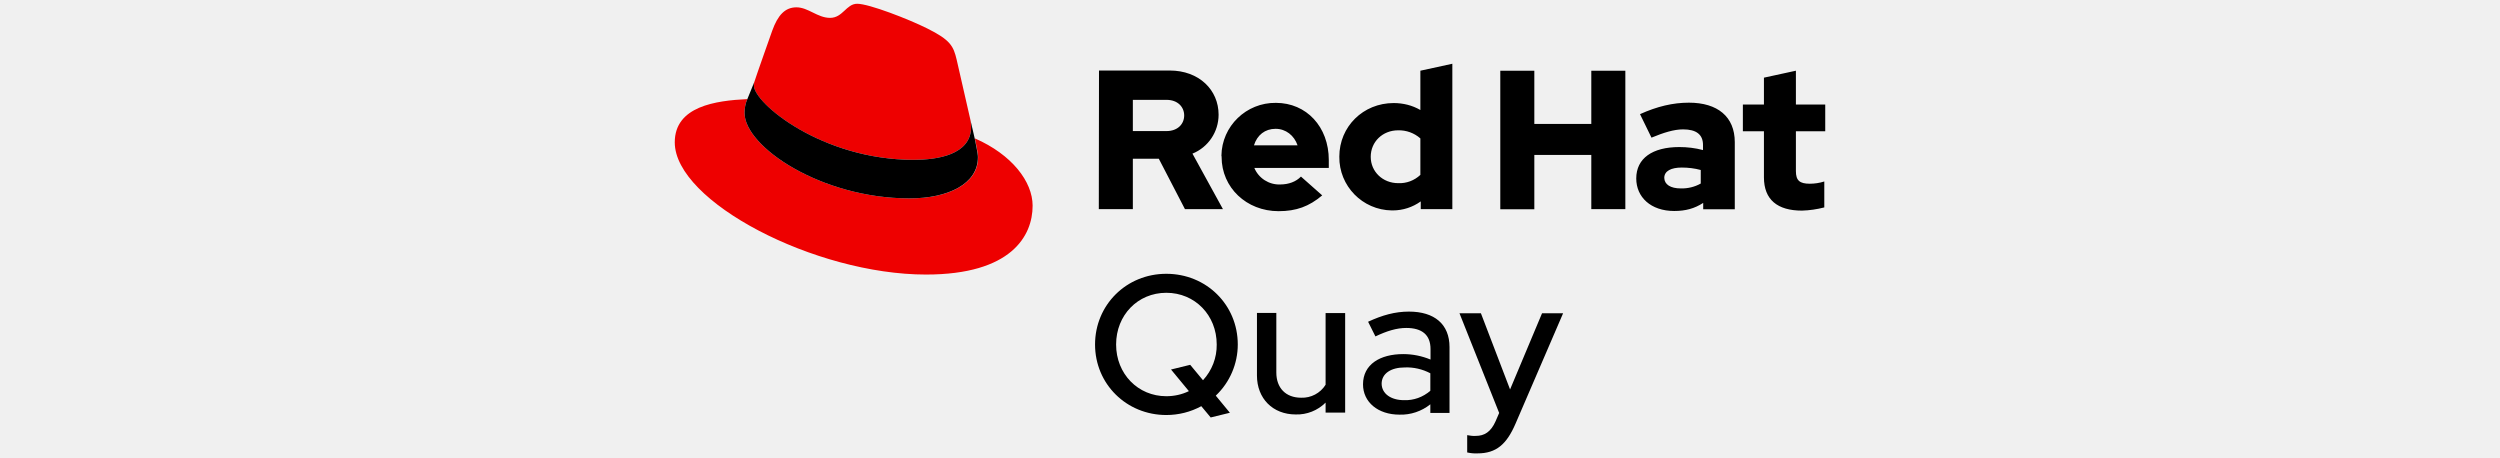
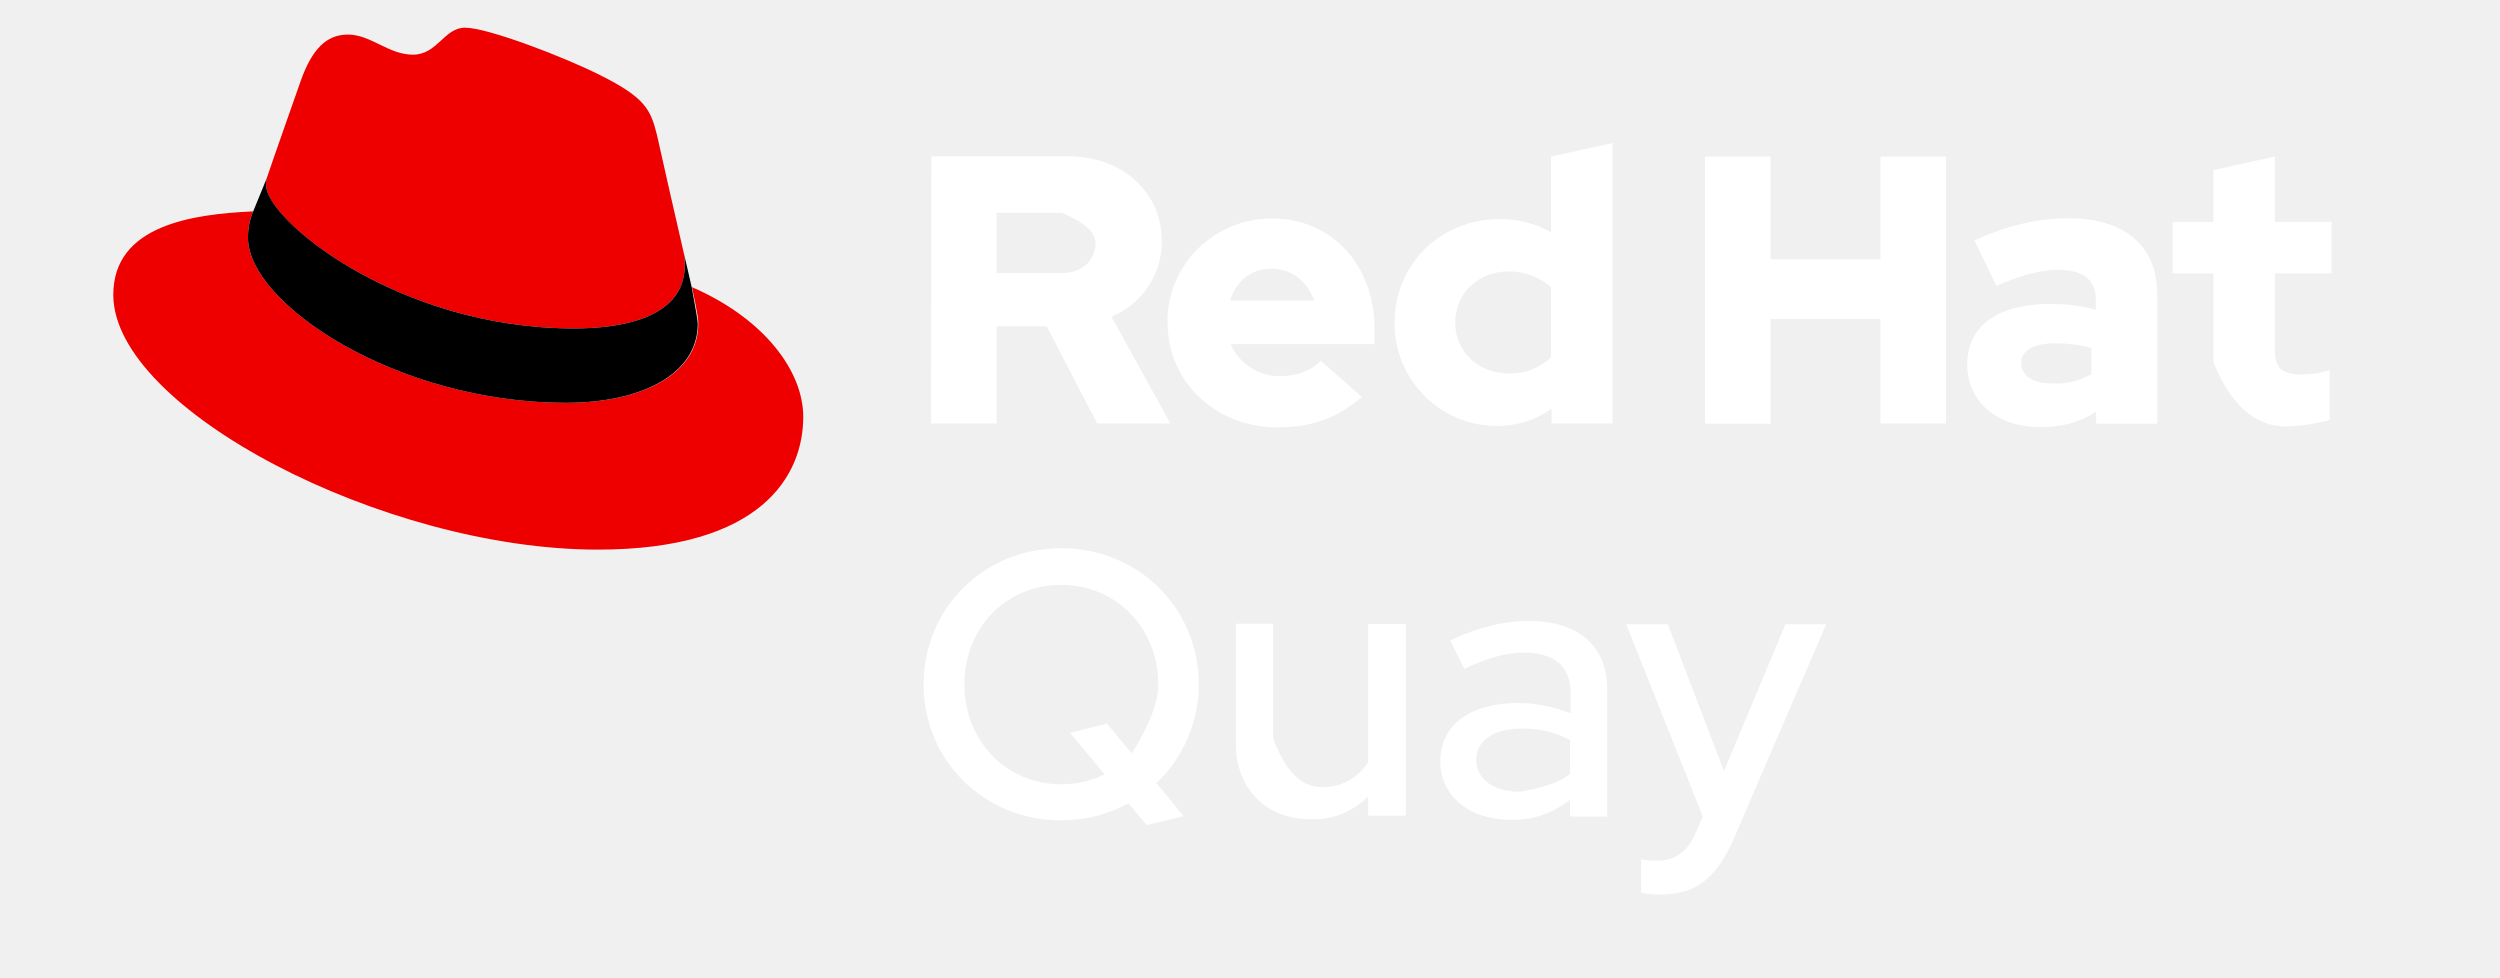
- <svg xmlns="http://www.w3.org/2000/svg" version="1.1" id="Logos" x="0px" y="0px" width="175px" height="32px" viewBox="0 0 615.8 243.1" style="enable-background:new 0 0 615.8 243.1;" xml:space="preserve">
-   <style type="text/css">
- 	.st0{fill:#EE0000;}
- </style>
-   <path d="M289.7,210.4l7.5,9.1L287,222l-5-6c-5.7,3.1-12.1,4.7-18.6,4.7c-21.2,0-37.9-16.5-37.9-37.5s16.6-37.6,37.9-37.6  s38,16.5,38,37.6C301.4,193.4,297.2,203.3,289.7,210.4z M282.9,202.2c4.8-5.2,7.4-12,7.3-19c0-15.6-11.6-27.5-26.8-27.5  s-26.7,11.9-26.7,27.5s11.6,27.5,26.7,27.5c4.2,0,8.3-0.9,12-2.7l-9.5-11.5l10.2-2.5L282.9,202.2z" />
-   <path d="M321.9,198.1c0,8.2,5,13.4,13.2,13.4c5.2,0.2,10.2-2.4,13-6.9v-38.1h10.4v52.9h-10.4v-5.3c-4.2,4.2-10,6.5-15.9,6.3  c-12.2,0-20.6-8.5-20.6-20.7v-33.3h10.3L321.9,198.1z" />
-   <path d="M368,204.4c0-10.6,9-16.1,21.4-16.1c5,0,9.9,1,14.5,2.9v-5.6c0-7.5-4.5-11.2-12.9-11.2c-5.1,0-10.3,1.6-16.4,4.5l-3.9-7.8  c7.5-3.5,14.4-5.4,21.7-5.4c13.6,0,21.6,6.7,21.6,18.9v35h-10.2V215c-4.6,3.7-10.5,5.7-16.4,5.5C375.9,220.5,368,213.8,368,204.4z   M389.8,212.8c5.1,0.2,10.1-1.6,14-5v-9.3c-4.2-2.2-8.9-3.3-13.6-3.1c-7.3,0-12.3,3.2-12.3,8.7C378,209.4,382.9,212.8,389.8,212.8  L389.8,212.8z" />
-   <path d="M440.4,219.6l-21.1-53h11.4l15.5,40.5l17-40.5h11.2l-25.3,58.7c-4.7,10.9-10.2,15.8-20.2,15.8c-1.9,0.1-3.7-0.1-5.5-0.5  v-9.2c1.5,0.3,3,0.5,4.6,0.4c4.5,0,8-2.1,10.5-7.8L440.4,219.6z" />
-   <path class="st0" d="M129,85c12.5,0,30.6-2.6,30.6-17.5c0-1.1-0.1-2.3-0.3-3.4l-7.4-32.4c-1.7-7.1-3.2-10.4-15.7-16.6  C126.4,10.2,105.3,2,99,2c-5.8,0-7.6,7.5-14.4,7.5c-6.7,0-11.6-5.6-17.9-5.6c-6,0-9.9,4.1-12.9,12.5c0,0-8.4,23.7-9.5,27.2  c-0.2,0.6-0.3,1.3-0.2,2C44,54.8,80.3,85,129,85 M161.6,73.6c1.7,8.2,1.7,9.1,1.7,10.1c0,14-15.7,21.8-36.4,21.8  C80,105.5,39.1,78.1,39.1,60c0-2.5,0.5-5,1.5-7.3C23.8,53.5,2,56.5,2,75.7C2,107.2,76.6,146,135.6,146c45.3,0,56.7-20.5,56.7-36.6  C192.3,96.6,181.3,82.2,161.6,73.6" />
-   <path d="M161.5,73.6c1.7,8.2,1.7,9.1,1.7,10.1c0,14-15.7,21.8-36.4,21.8C80,105.5,39.1,78.1,39.1,60c0-2.5,0.5-5,1.5-7.3l3.7-9.1  c-0.2,0.6-0.3,1.3-0.2,1.9C44,54.8,80.3,85,129,85c12.5,0,30.6-2.6,30.6-17.5c0-1.1-0.1-2.3-0.3-3.4L161.5,73.6z" />
-   <path d="M581.2,94.3c0,11.9,7.2,17.7,20.2,17.7c4-0.1,8-0.7,11.9-1.7V96.5c-2.5,0.8-5.1,1.2-7.7,1.2c-5.4,0-7.4-1.7-7.4-6.7V69.8  h15.6V55.6h-15.6v-18l-17,3.7v14.3H570v14.2h11.2L581.2,94.3z M528.2,94.6c0-3.7,3.7-5.5,9.3-5.5c3.4,0,6.8,0.4,10.1,1.3v7.2  c-3.2,1.8-6.9,2.7-10.6,2.6C531.5,100.2,528.3,98.1,528.2,94.6 M533.5,112.2c6,0,10.8-1.3,15.4-4.3v3.4h16.8V75.6  c0-13.6-9.2-21-24.4-21c-8.5,0-16.9,2-26,6.1l6.1,12.5c6.5-2.7,12-4.4,16.8-4.4c7,0,10.6,2.7,10.6,8.3v2.7  c-4.1-1.1-8.4-1.6-12.6-1.6c-14.3,0-22.9,6-22.9,16.7C513.3,104.8,521,112.2,533.5,112.2 M441,111.3h18.1V82.4h30.3v28.8h18.1V37.6  h-18.1v28.3h-30.3V37.6H441L441,111.3z M372.1,83.4c0-8,6.3-14.1,14.6-14.1c4.3-0.1,8.5,1.4,11.8,4.3V93c-3.2,3-7.4,4.6-11.8,4.4  C378.5,97.4,372.1,91.3,372.1,83.4 M398.7,111.2h16.8V33.9l-17,3.7v20.9c-4.3-2.5-9.2-3.7-14.2-3.7c-16.2,0-28.9,12.5-28.9,28.5  c-0.2,15.6,12.3,28.4,27.9,28.6c0.2,0,0.3,0,0.5,0c5.4,0,10.6-1.7,14.9-4.8L398.7,111.2z M321.5,68.5c5.4,0,9.9,3.5,11.7,8.8H310  C311.7,71.8,315.9,68.5,321.5,68.5 M292.8,83.5c0,16.2,13.2,28.8,30.3,28.8c9.4,0,16.2-2.5,23.2-8.4l-11.3-10  c-2.6,2.7-6.5,4.2-11.1,4.2c-5.9,0.2-11.4-3.3-13.7-8.8h39.6v-4.2c0-17.7-11.9-30.4-28.1-30.4c-15.8-0.2-28.8,12.4-29,28.1  C292.8,83,292.8,83.2,292.8,83.5 M263.5,53.1c6,0,9.4,3.8,9.4,8.3s-3.4,8.3-9.4,8.3h-17.9V53.1H263.5z M227.5,111.2h18.1V84.4h13.8  l13.9,26.8h20.2l-16.2-29.5c8.4-3.4,13.9-11.6,13.9-20.7c0-13.2-10.4-23.5-26-23.5h-37.6L227.5,111.2z" />
+ <svg xmlns="http://www.w3.org/2000/svg" xmlns:xlink="http://www.w3.org/1999/xlink" version="1.1" preserveAspectRatio="xMidYMid meet" viewBox="0.804 0.705 84.533 35.477" width="117" height="45.73">
+   <defs>
+     <path d="M40.66 30.34L39.32 30.66C38.92 30.19 38.71 29.93 38.66 29.87C37.91 30.28 37.07 30.49 36.21 30.49C33.42 30.49 31.22 28.32 31.22 25.56C31.22 22.79 33.41 20.61 36.21 20.61C39.02 20.61 41.21 22.78 41.21 25.56C41.21 26.9 40.66 28.2 39.67 29.14C39.81 29.3 40.14 29.7 40.66 30.34ZM39.74 25.56C39.74 23.5 38.21 21.94 36.21 21.94C34.21 21.94 32.7 23.5 32.7 25.56C32.7 27.61 34.23 29.18 36.21 29.18C36.77 29.18 37.31 29.06 37.79 28.82C37.71 28.72 37.29 28.22 36.54 27.31L37.88 26.98L38.78 28.06C39.43 27.01 39.75 26.17 39.74 25.56Z" id="a2h5Etr5wF" />
+     <path d="M45.65 29.28C46.34 29.31 46.99 28.97 47.36 28.37C47.36 28.04 47.36 26.37 47.36 23.36L48.73 23.36L48.73 30.32L47.36 30.32C47.36 29.9 47.36 29.67 47.36 29.62C46.81 30.18 46.05 30.48 45.27 30.45C43.66 30.45 42.56 29.34 42.56 27.73C42.56 27.44 42.56 25.98 42.56 23.35L43.91 23.35L43.91 27.52C44.35 28.69 44.93 29.28 45.65 29.28Z" id="c7gFdfp0Bl" />
+     <path d="M52.8 26.23C53.46 26.23 54.1 26.36 54.71 26.61C54.71 26.54 54.71 25.95 54.71 25.87C54.71 24.89 54.11 24.4 53.01 24.4C52.34 24.4 51.65 24.61 50.85 24.99C50.8 24.89 50.39 24.07 50.34 23.96C51.32 23.5 52.23 23.25 53.19 23.25C54.98 23.25 56.04 24.14 56.04 25.74C56.04 26.05 56.04 27.58 56.04 30.35L54.69 30.35C54.69 29.99 54.69 29.78 54.69 29.74C54.09 30.23 53.31 30.49 52.54 30.47C51.02 30.47 49.98 29.59 49.98 28.35C49.98 26.95 51.17 26.23 52.8 26.23ZM54.69 28.8C54.69 28.67 54.69 27.69 54.69 27.57C54.14 27.28 53.52 27.14 52.9 27.16C51.94 27.16 51.28 27.58 51.28 28.31C51.3 29.01 51.94 29.45 52.85 29.45C52.85 29.45 52.85 29.45 52.85 29.45C53.74 29.31 54.35 29.09 54.69 28.8Z" id="aBPxxZuw4" />
+     <path d="M56.73 23.37L58.24 23.37L60.28 28.7L62.51 23.37L63.99 23.37C61.99 28.01 60.88 30.58 60.66 31.1C60.04 32.53 59.31 33.18 58 33.18C57.75 33.19 57.51 33.17 57.27 33.11C57.27 32.99 57.27 32.02 57.27 31.9C57.47 31.94 57.67 31.97 57.88 31.95C58.47 31.95 58.93 31.68 59.26 30.93C59.28 30.89 59.36 30.7 59.51 30.35L56.73 23.37Z" id="fMCuYSPX8" />
+     <path d="M18.52 12.63C20.17 12.63 22.55 12.29 22.55 10.33C22.55 10.18 22.54 10.02 22.51 9.88C22.41 9.45 21.63 6.04 21.54 5.61C21.31 4.68 21.11 4.25 19.47 3.43C18.18 2.78 15.4 1.71 14.57 1.71C13.81 1.71 13.57 2.69 12.68 2.69C11.79 2.69 11.15 1.96 10.32 1.96C9.53 1.96 9.02 2.5 8.62 3.6C8.62 3.6 7.52 6.72 7.37 7.18C7.35 7.26 7.33 7.35 7.35 7.44C7.33 8.66 12.11 12.63 18.52 12.63M22.81 11.13C23.04 12.21 23.04 12.33 23.04 12.46C23.04 14.3 20.97 15.33 18.24 15.33C12.07 15.33 6.69 11.72 6.69 9.34C6.69 9.01 6.75 8.68 6.88 8.38C4.67 8.48 1.8 8.88 1.8 11.41C1.8 15.55 11.62 20.66 19.39 20.66C25.35 20.66 26.85 17.96 26.85 15.84C26.85 14.16 25.41 12.26 22.81 11.13" id="gjaQoqBLL" />
+     <path d="M23.02 12.46C23.02 14.3 20.96 15.33 18.23 15.33C12.07 15.33 6.69 11.72 6.69 9.34C6.69 9.01 6.75 8.68 6.88 8.38C6.93 8.26 7.32 7.3 7.37 7.18C7.35 7.26 7.33 7.35 7.35 7.43C7.33 8.66 12.11 12.63 18.52 12.63C20.17 12.63 22.55 12.29 22.55 10.33C22.55 10.18 22.54 10.02 22.51 9.88C22.53 9.96 22.63 10.38 22.8 11.13C22.95 11.93 23.02 12.37 23.02 12.46Z" id="acIeRGEJIg" />
+     <path d="M80.7 16.19C81.23 16.17 81.76 16.09 82.27 15.96C82.27 15.78 82.27 14.33 82.27 14.14C81.94 14.25 81.6 14.3 81.26 14.3C80.55 14.3 80.28 14.08 80.28 13.42C80.28 13.23 80.28 12.3 80.28 10.63L82.34 10.63L82.34 8.76L80.28 8.76L80.28 6.39L78.05 6.88L78.05 8.76L76.57 8.76L76.57 10.63L78.05 10.63L78.05 13.86C78.68 15.41 79.56 16.19 80.7 16.19ZM71.07 13.89C71.07 13.41 71.56 13.17 72.29 13.17C72.74 13.17 73.19 13.22 73.62 13.34C73.62 13.44 73.62 14.19 73.62 14.29C73.2 14.53 72.71 14.65 72.23 14.63C71.5 14.63 71.08 14.36 71.07 13.89M71.77 16.21C72.56 16.21 73.19 16.04 73.79 15.65C73.79 15.68 73.79 15.82 73.79 16.09L76.01 16.09C76.01 13.27 76.01 11.71 76.01 11.39C76.01 9.6 74.79 8.63 72.79 8.63C71.67 8.63 70.57 8.89 69.37 9.43C69.45 9.6 70.09 10.91 70.17 11.08C71.03 10.72 71.75 10.5 72.39 10.5C73.31 10.5 73.78 10.85 73.78 11.59C73.78 11.63 73.78 11.91 73.78 11.95C73.24 11.8 72.68 11.74 72.12 11.74C70.24 11.74 69.11 12.53 69.11 13.93C69.11 15.24 70.12 16.21 71.77 16.21M61.97 16.09L61.97 12.29L65.96 12.29L65.96 16.08L68.34 16.08L68.34 6.39L65.96 6.39L65.96 10.12L61.97 10.12L61.97 6.39L59.59 6.39L59.59 16.09L61.97 16.09ZM50.52 12.42C50.52 11.37 51.35 10.56 52.44 10.56C53.01 10.55 53.56 10.75 54 11.13C54 11.39 54 13.43 54 13.68C53.58 14.08 53.02 14.29 52.44 14.26C51.36 14.26 50.52 13.46 50.52 12.42M56.23 16.08L56.23 5.9L54 6.39C54 8.04 54 8.96 54 9.14C53.43 8.81 52.79 8.66 52.13 8.66C49.99 8.66 48.32 10.3 48.32 12.41C48.3 14.46 49.94 16.15 52 16.17C52.02 16.17 52.04 16.17 52.06 16.17C52.77 16.17 53.46 15.95 54.02 15.54C54.02 15.58 54.02 15.76 54.02 16.08L56.23 16.08ZM43.86 10.46C44.57 10.46 45.16 10.92 45.4 11.62C45.1 11.62 42.65 11.62 42.35 11.62C42.57 10.89 43.12 10.46 43.86 10.46M40.08 12.43C40.08 14.57 41.82 16.22 44.07 16.22C45.31 16.22 46.2 15.9 47.13 15.12C46.98 14.99 45.79 13.93 45.64 13.8C45.3 14.16 44.78 14.36 44.18 14.36C43.4 14.38 42.68 13.92 42.37 13.2C42.72 13.2 44.46 13.2 47.59 13.2C47.59 12.87 47.59 12.68 47.59 12.64C47.59 10.31 46.02 8.64 43.89 8.64C41.81 8.62 40.1 10.27 40.07 12.34C40.08 12.37 40.08 12.39 40.08 12.43M37.46 9.52C37.46 10.12 37.02 10.62 36.23 10.62C36.07 10.62 35.28 10.62 33.87 10.62L33.87 8.43L36.23 8.43C37.05 8.77 37.46 9.13 37.46 9.52ZM33.87 16.08L33.87 12.55L35.69 12.55L37.52 16.08L40.18 16.08C38.9 13.75 38.18 12.46 38.04 12.2C39.15 11.75 39.87 10.67 39.87 9.47C39.87 7.73 38.5 6.38 36.45 6.38C36.12 6.38 34.47 6.38 31.5 6.38L31.49 16.08L33.87 16.08Z" id="c4mA6zDkkX" />
+   </defs>
+   <g>
+     <g>
+       <use xlink:href="#a2h5Etr5wF" opacity="1" fill="#ffffff" fill-opacity="1" />
+       <g>
+         <use xlink:href="#a2h5Etr5wF" opacity="1" fill-opacity="0" stroke="#000000" stroke-width="1" stroke-opacity="0" />
+       </g>
+     </g>
+     <g>
+       <use xlink:href="#c7gFdfp0Bl" opacity="1" fill="#ffffff" fill-opacity="1" />
+       <g>
+         <use xlink:href="#c7gFdfp0Bl" opacity="1" fill-opacity="0" stroke="#000000" stroke-width="1" stroke-opacity="0" />
+       </g>
+     </g>
+     <g>
+       <use xlink:href="#aBPxxZuw4" opacity="1" fill="#ffffff" fill-opacity="1" />
+       <g>
+         <use xlink:href="#aBPxxZuw4" opacity="1" fill-opacity="0" stroke="#000000" stroke-width="1" stroke-opacity="0" />
+       </g>
+     </g>
+     <g>
+       <use xlink:href="#fMCuYSPX8" opacity="1" fill="#ffffff" fill-opacity="1" />
+       <g>
+         <use xlink:href="#fMCuYSPX8" opacity="1" fill-opacity="0" stroke="#000000" stroke-width="1" stroke-opacity="0" />
+       </g>
+     </g>
+     <g>
+       <use xlink:href="#gjaQoqBLL" opacity="1" fill="#ee0000" fill-opacity="1" />
+       <g>
+         <use xlink:href="#gjaQoqBLL" opacity="1" fill-opacity="0" stroke="#000000" stroke-width="1" stroke-opacity="0" />
+       </g>
+     </g>
+     <g>
+       <use xlink:href="#acIeRGEJIg" opacity="1" fill="#000000" fill-opacity="1" />
+       <g>
+         <use xlink:href="#acIeRGEJIg" opacity="1" fill-opacity="0" stroke="#000000" stroke-width="1" stroke-opacity="0" />
+       </g>
+     </g>
+     <g>
+       <use xlink:href="#c4mA6zDkkX" opacity="1" fill="#ffffff" fill-opacity="1" />
+       <g>
+         <use xlink:href="#c4mA6zDkkX" opacity="1" fill-opacity="0" stroke="#000000" stroke-width="1" stroke-opacity="0" />
+       </g>
+     </g>
+   </g>
</svg>
